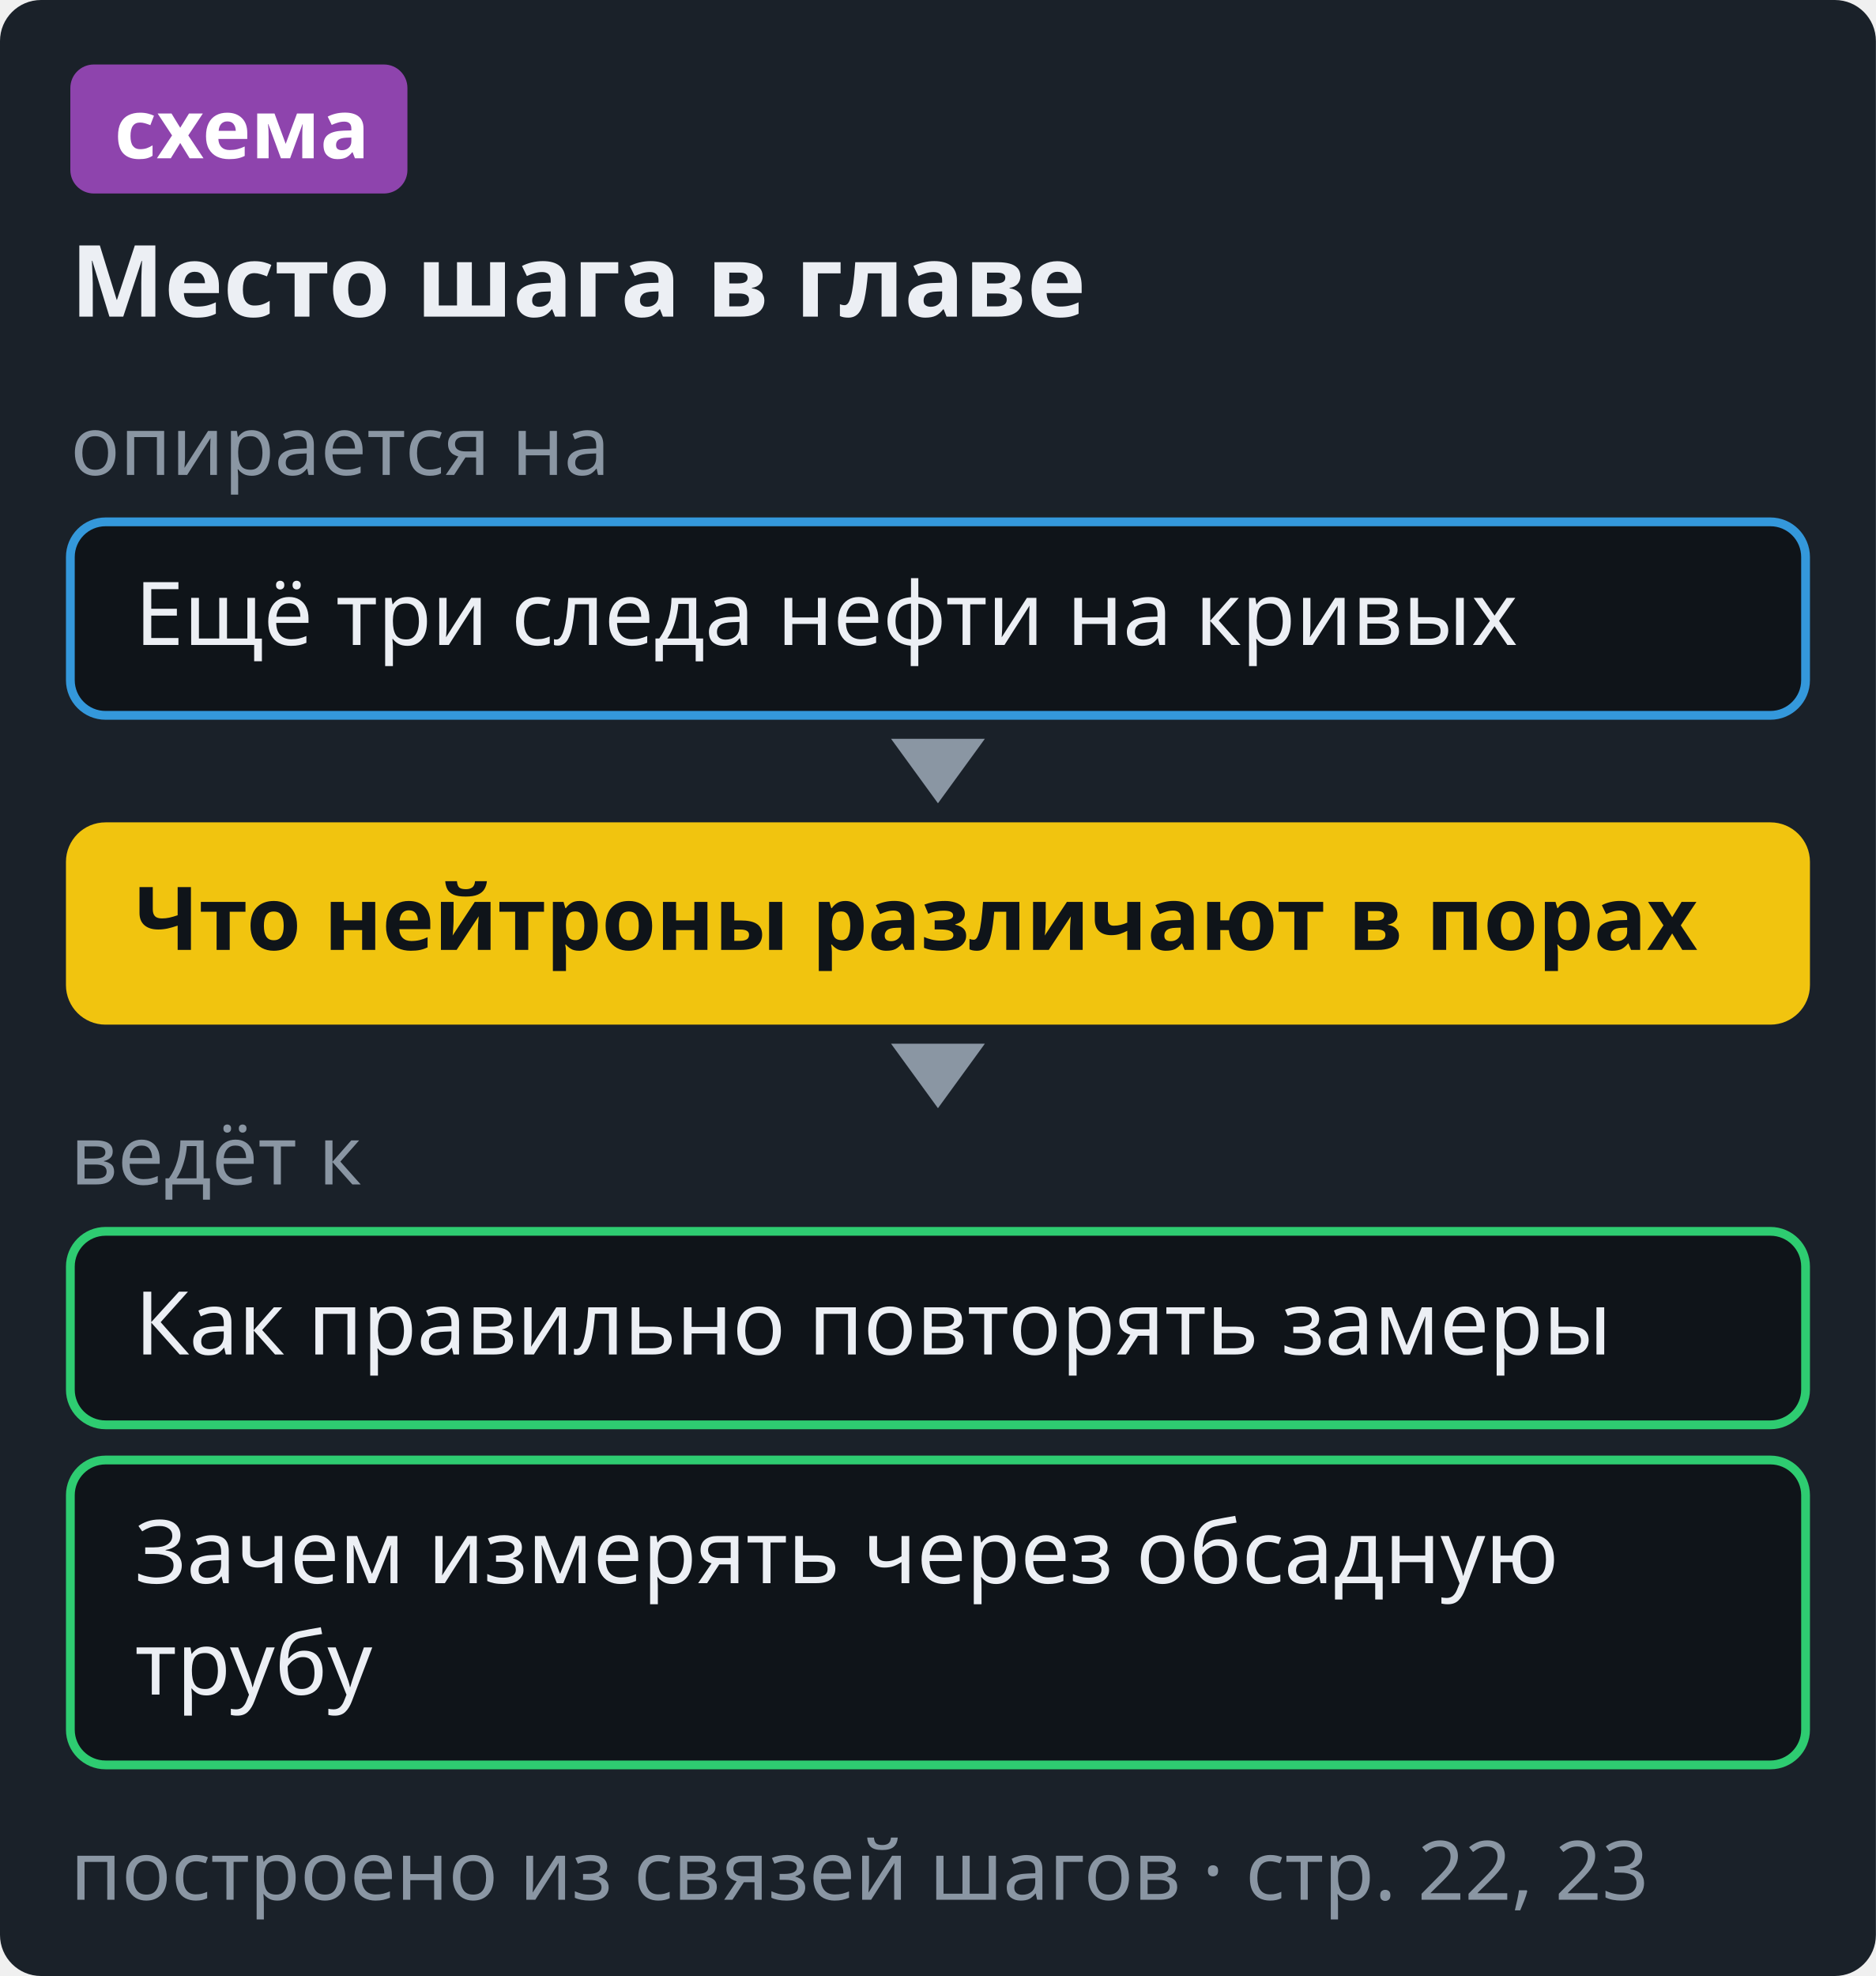
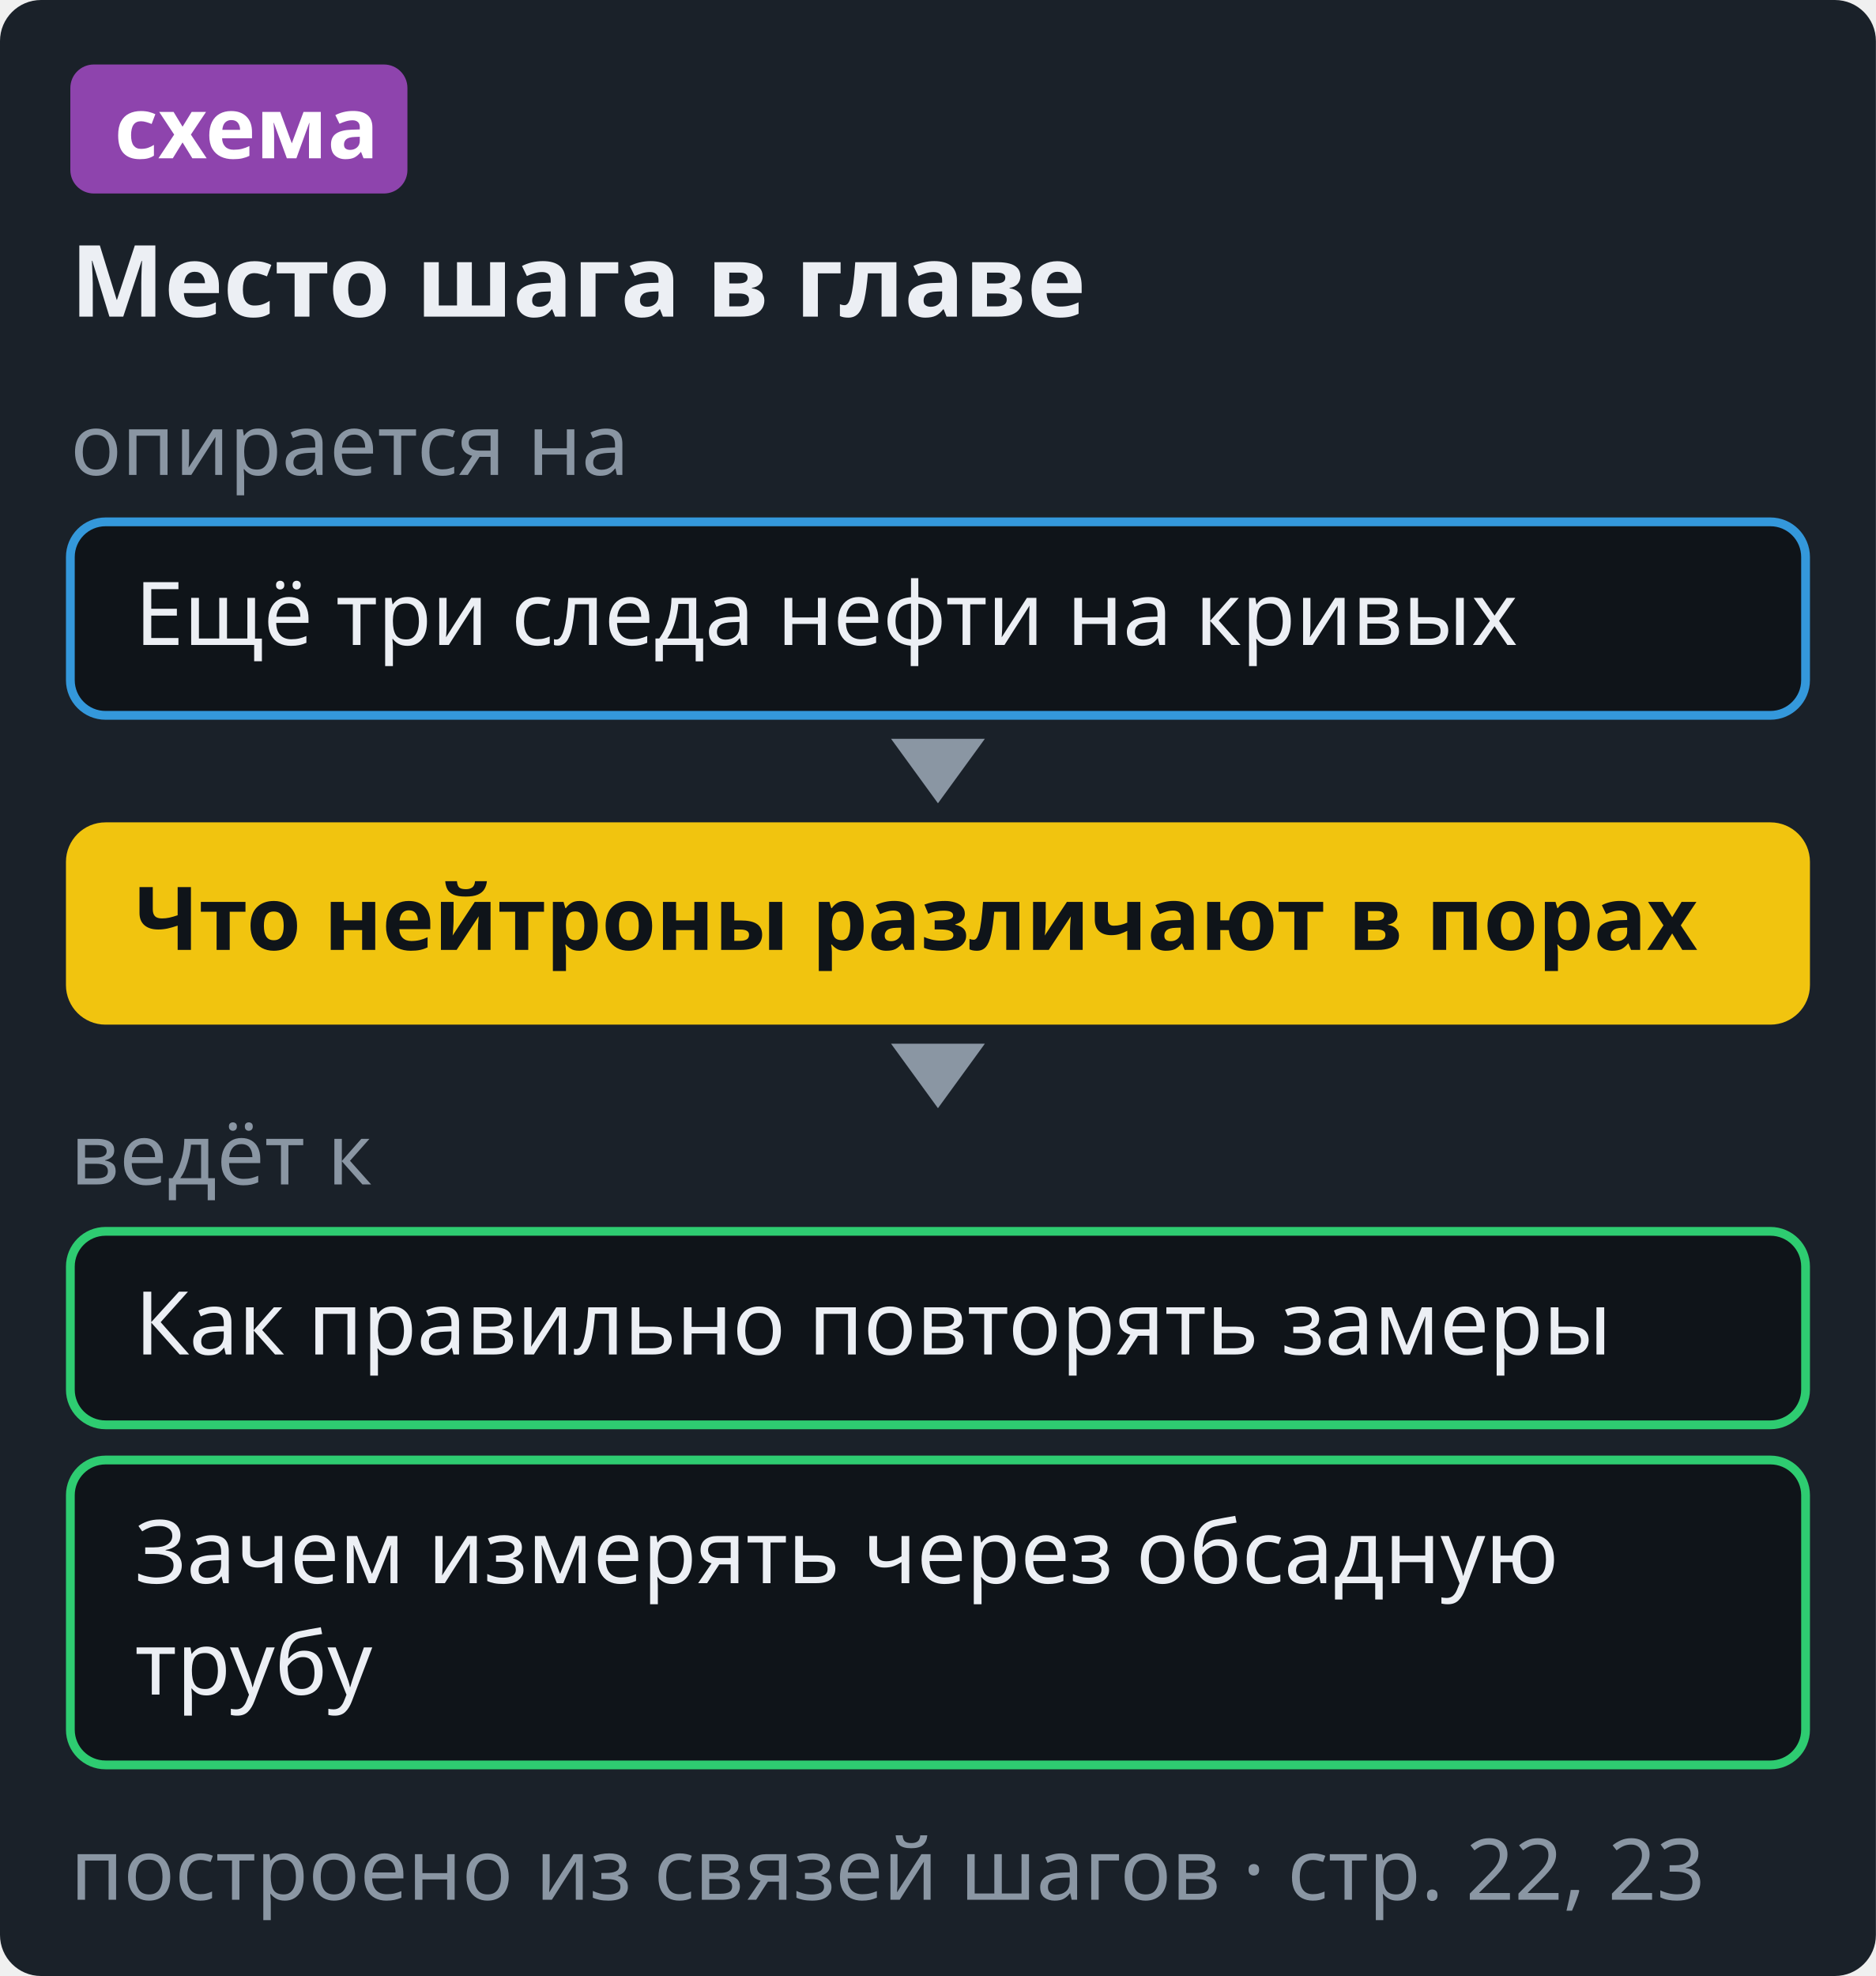
<svg xmlns="http://www.w3.org/2000/svg" viewBox="0 0 640 674" width="640" height="674" style="max-width:100%;height:auto">
  <rect width="640" height="674" rx="14" fill="#1A2129" />
  <rect x="24" y="22" width="115" height="44" rx="8" fill="#8E44AD" />
-   <text x="39.0" y="54.0" font-family="Segoe UI,system-ui,sans-serif" font-size="28" font-weight="600" fill="#FFFFFF" text-anchor="start">схема</text>
+   <text x="39.0" y="54.0" font-family="Segoe UI,system-ui,sans-serif" font-size="29" font-weight="600" fill="#FFFFFF" text-anchor="start">схема</text>
  <text x="24.0" y="108.0" font-family="Segoe UI,system-ui,sans-serif" font-size="34" font-weight="700" fill="#ECEFF4" text-anchor="start">Место шага в главе</text>
-   <text x="24.0" y="162.0" font-family="Segoe UI,system-ui,sans-serif" font-size="28" font-weight="400" fill="#8A96A3" text-anchor="start">опирается на</text>
+   <text x="24.0" y="162.0" font-family="Segoe UI,system-ui,sans-serif" font-size="29" font-weight="400" fill="#8A96A3" text-anchor="start">опирается на</text>
  <rect x="24" y="178" width="592" height="66" rx="12" fill="#0F1419" stroke="#3498DB" stroke-width="3" />
  <text x="46.0" y="220.0" font-family="Segoe UI,system-ui,sans-serif" font-size="30" font-weight="400" fill="#ECEFF4" text-anchor="start">Ещё три следа нефти на кривых</text>
  <polygon points="304.0,252 336.0,252 320.0,274" fill="#8A96A3" />
  <rect x="24" y="282" width="592" height="66" rx="12" fill="#F1C40F" stroke="#F1C40F" stroke-width="3" />
  <text x="46.0" y="324.0" font-family="Segoe UI,system-ui,sans-serif" font-size="30" font-weight="700" fill="#0F1419" text-anchor="start">Что нейтроны различают в порах</text>
  <polygon points="304.0,356 336.0,356 320.0,378" fill="#8A96A3" />
-   <text x="24.0" y="404.0" font-family="Segoe UI,system-ui,sans-serif" font-size="28" font-weight="400" fill="#8A96A3" text-anchor="start">ведёт к</text>
+   <text x="24.0" y="404.0" font-family="Segoe UI,system-ui,sans-serif" font-size="29" font-weight="400" fill="#8A96A3" text-anchor="start">ведёт к</text>
  <rect x="24" y="420" width="592" height="66" rx="12" fill="#0F1419" stroke="#2ECC71" stroke-width="3" />
  <text x="46.0" y="462.0" font-family="Segoe UI,system-ui,sans-serif" font-size="30" font-weight="400" fill="#ECEFF4" text-anchor="start">Как правильно повторять замеры</text>
  <rect x="24" y="498" width="592" height="104" rx="12" fill="#0F1419" stroke="#2ECC71" stroke-width="3" />
  <text x="46.0" y="540.0" font-family="Segoe UI,system-ui,sans-serif" font-size="30" font-weight="400" fill="#ECEFF4" text-anchor="start">Зачем измерять через обсадную</text>
  <text x="46.0" y="578.0" font-family="Segoe UI,system-ui,sans-serif" font-size="30" font-weight="400" fill="#ECEFF4" text-anchor="start">трубу</text>
-   <text x="24.0" y="648.0" font-family="Segoe UI,system-ui,sans-serif" font-size="28" font-weight="400" fill="#8A96A3" text-anchor="start">построено из связей шагов · стр. 22, 23</text>
+   <text x="24.0" y="648.0" font-family="Segoe UI,system-ui,sans-serif" font-size="29" font-weight="400" fill="#8A96A3" text-anchor="start">построено из связей шагов · стр. 22, 23</text>
</svg>
